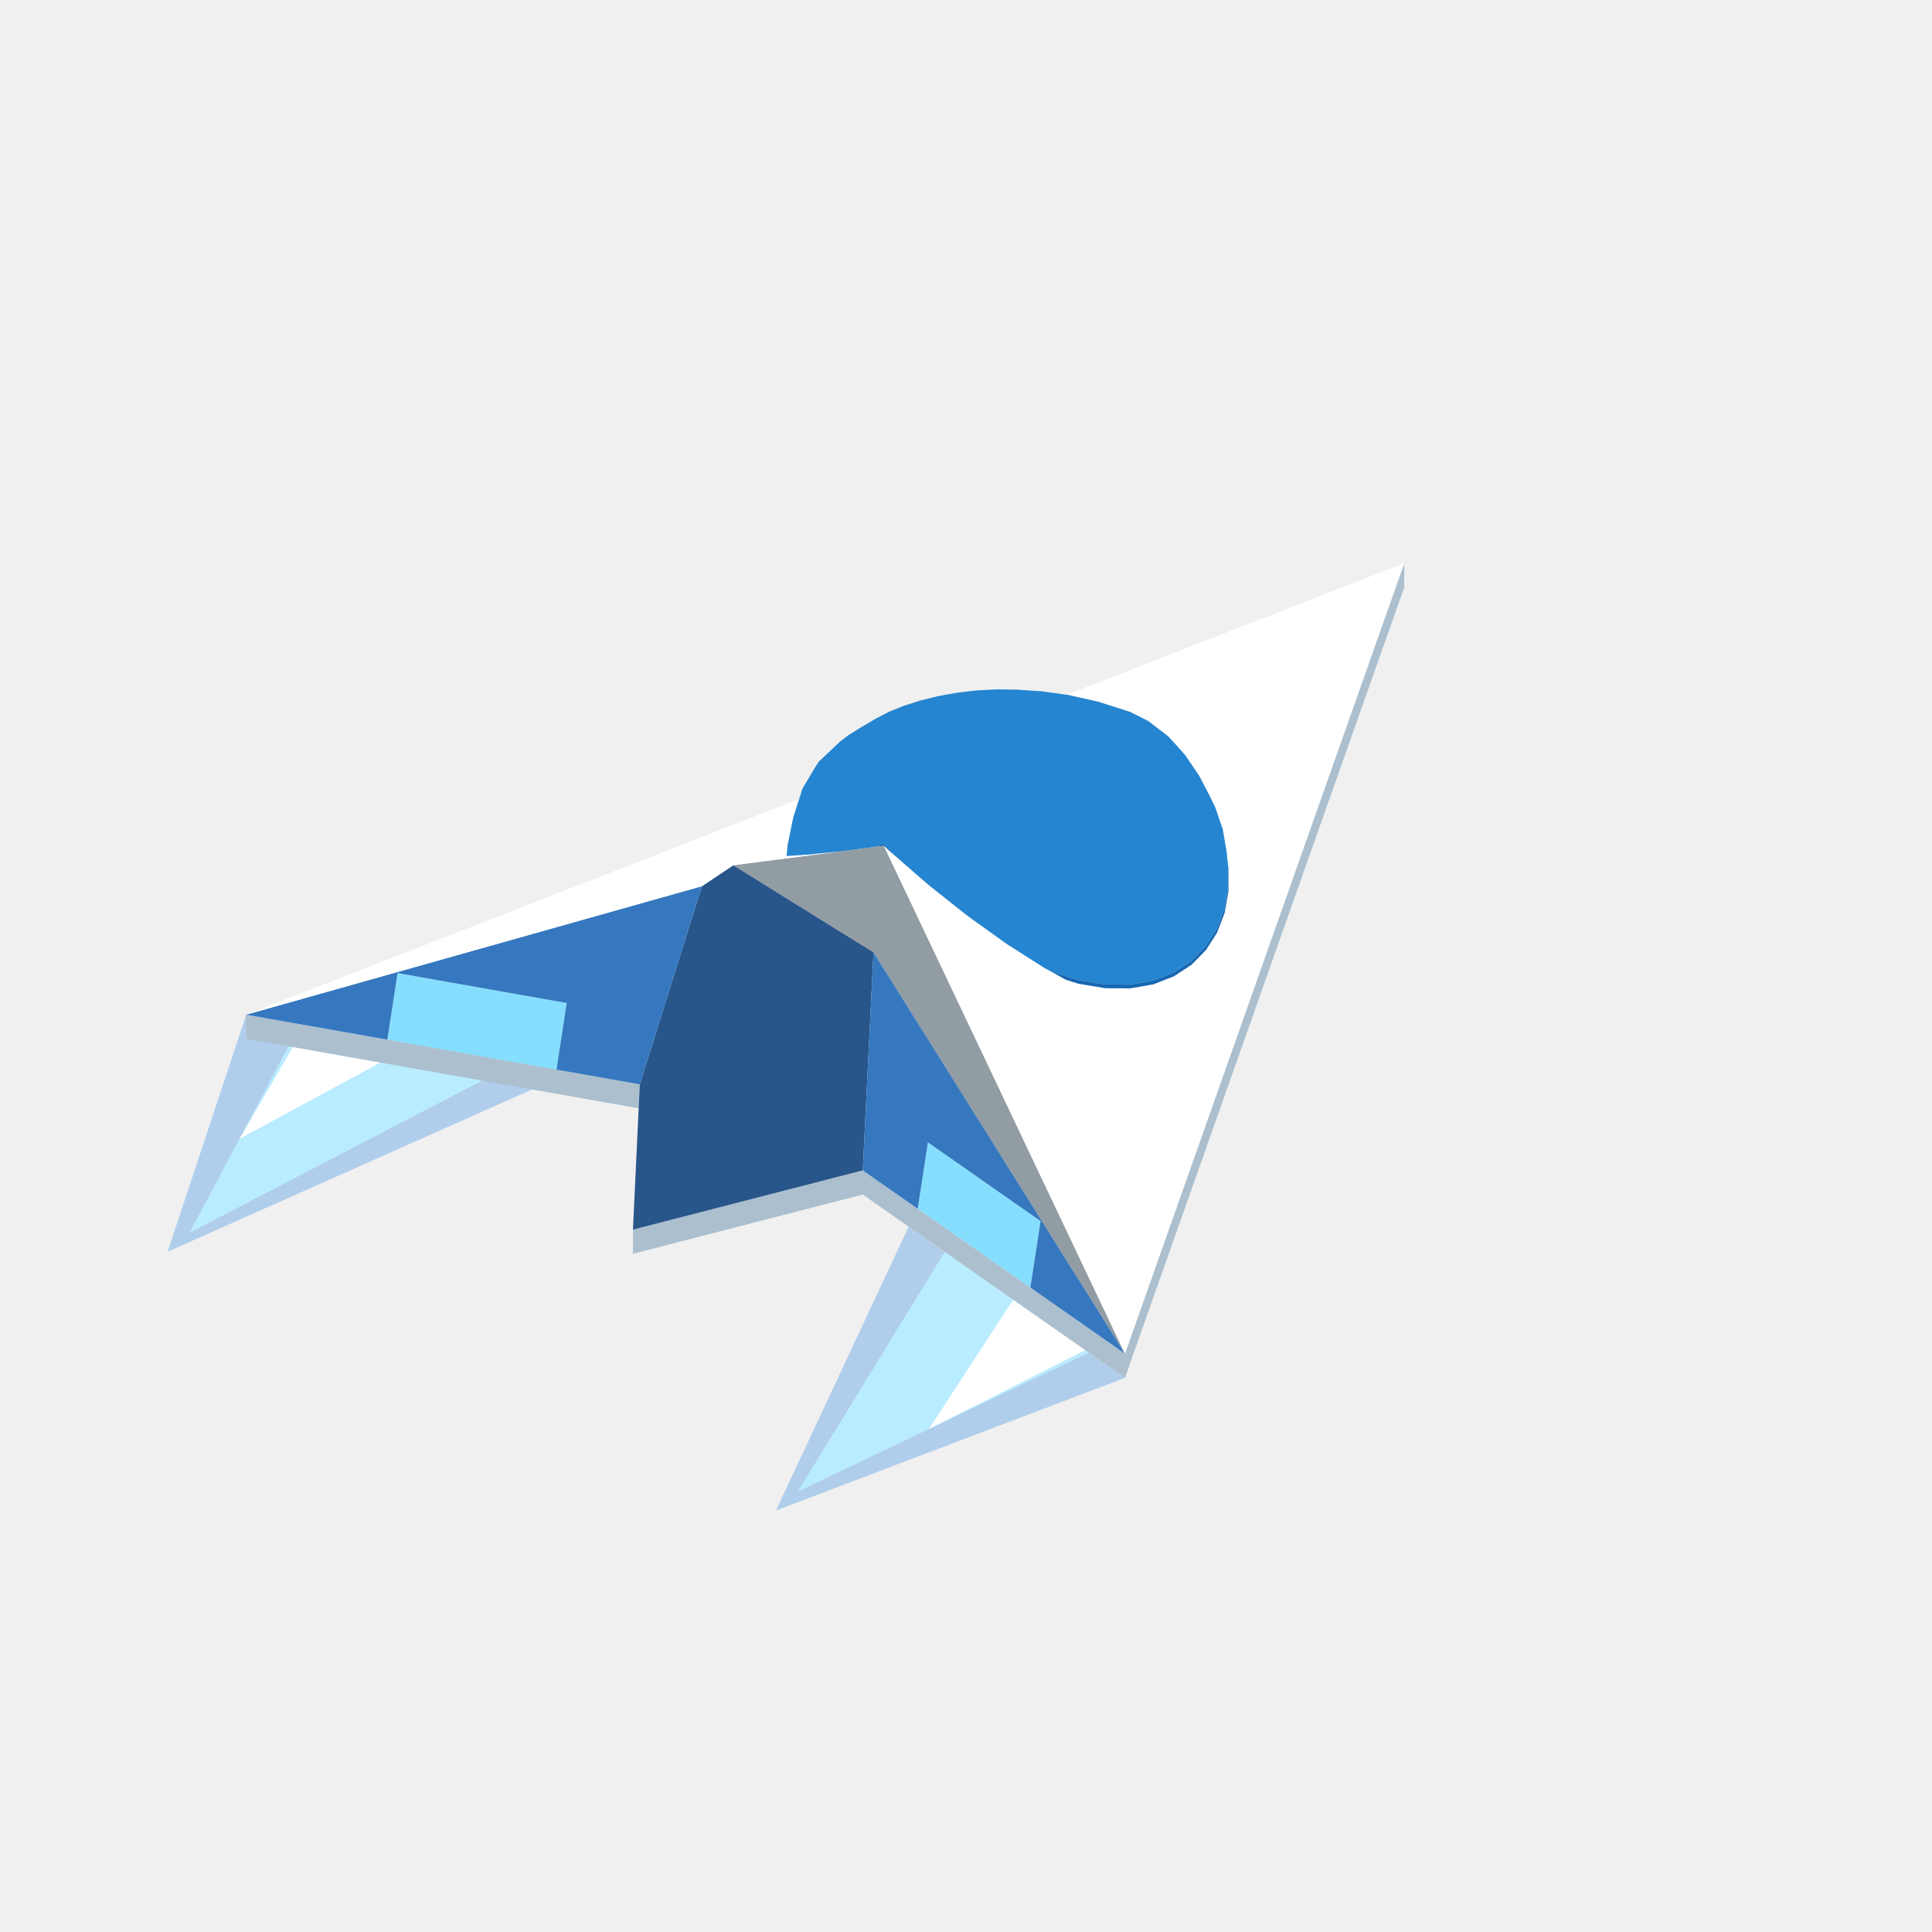
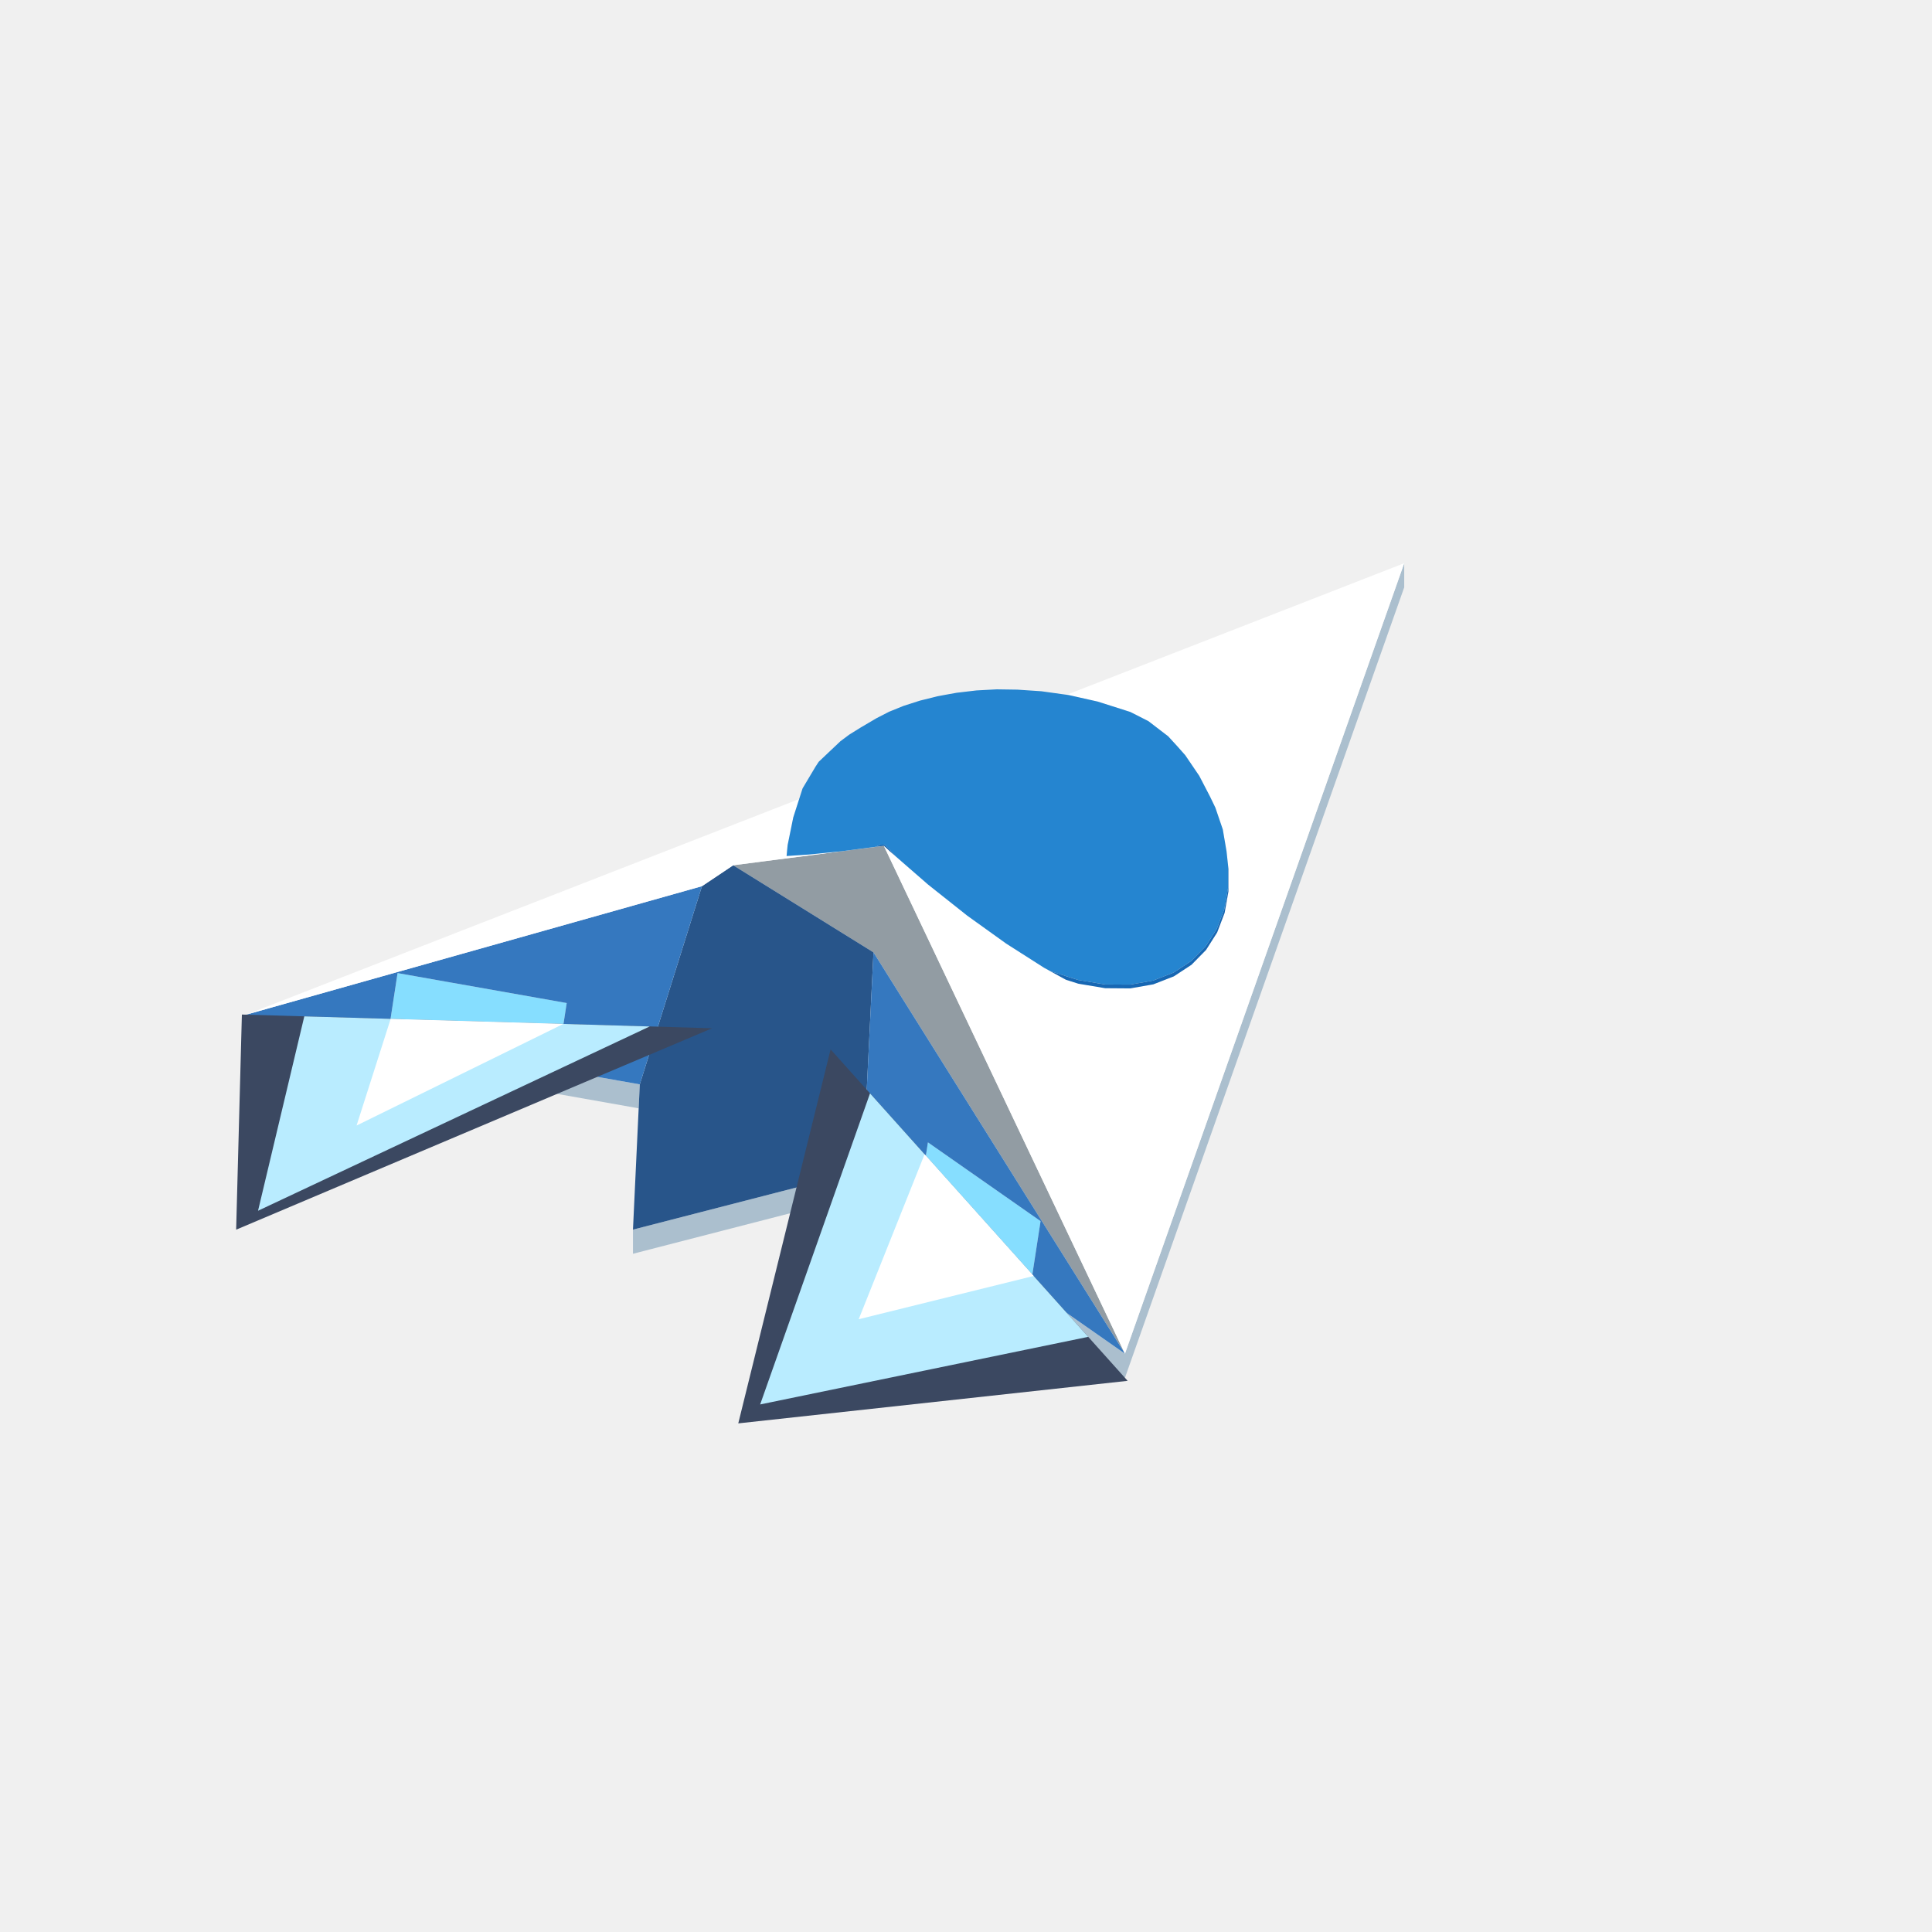
<svg xmlns="http://www.w3.org/2000/svg" width="96" height="96" viewBox="0 0 96 96">
-   <polygon points="12.232,50.418 8.333,62.195 28.37,53.274" fill="#70ace8" fill-opacity="0.5" />
-   <polygon points="14.922,50.894 9.421,61.254 25.68,52.798" fill="#b9ecff" fill-opacity="1" />
-   <polygon points="15.191,50.942 11.896,56.592 20.57,51.894" fill="#ffffff" fill-opacity="1" />
-   <polygon points="55.898,68.464 38.556,75.057 45.151,60.952" fill="#70ace8" fill-opacity="0.5" />
-   <polygon points="54.107,67.212 39.644,74.116 46.942,62.204" fill="#b9ecff" fill-opacity="1" />
-   <polygon points="53.928,67.087 46.153,71.009 50.345,64.583" fill="#ffffff" fill-opacity="1" />
  <path fill="#86deff" d="M45.6,60.065L45.617,59.96L45.755,59.06L46.108,56.764L48.199,58.226L51.104,60.257L51.705,60.677L51.647,61.055L51.312,63.235L51.214,63.874L51.198,63.978L45.625,60.081ZM27.668,53.036L27.651,53.149L19.262,51.663L19.247,51.66L19.264,51.548L19.697,48.73L19.755,48.352L20.658,48.512L28.159,49.84Z" />
  <path fill="#abbfce" d="M42.871,59.356L31.452,62.299L31.452,61.099L42.871,58.156L45.6,60.065L45.625,60.081L51.198,63.978L55.898,67.264L69.774,27.986L69.774,29.186L55.898,68.464L51.032,65.062L45.434,61.148ZM19.067,52.829L12.232,51.618L12.232,50.418L19.247,51.66L19.262,51.663L27.651,53.149L31.791,53.882L31.735,55.072L27.472,54.317Z" />
  <path fill="#929ca3" d="M40.362,45.434L36.433,42.995L38.441,42.735L39.141,42.645L41.192,42.38L42.372,42.227L43.086,42.135L43.525,42.078L43.782,42.045L43.909,42.029L43.917,42.028L43.927,42.048L44.055,42.318L44.274,42.779L44.586,43.435L45.001,44.311L45.54,45.446L46.227,46.892L47.091,48.713L48.168,50.981L49.499,53.784L51.132,57.225L51.966,58.981L53.133,61.44L55.596,66.627L55.898,67.264L55.557,66.719L52.587,61.979L51.718,60.593L49.877,57.654L47.403,53.706L45.153,50.115L43.403,47.322L41.313,46.025Z" />
  <path fill="#28558a" d="M31.452,61.099L31.791,53.882L34.88,44.034L36.433,42.995L40.362,45.434L41.313,46.025L43.403,47.322L43.331,48.794L42.871,58.156Z" />
  <path fill="#3578bf" d="M12.232,50.418L19.764,48.295L31.856,44.886L32.219,44.784L34.88,44.034L31.791,53.882L27.651,53.149L27.668,53.036L28.159,49.84L20.658,48.512L20.643,48.509L19.755,48.352L19.698,48.724L19.264,51.548L19.247,51.66ZM51.198,63.978L51.214,63.874L51.312,63.235L51.647,61.055L51.652,61.024L51.705,60.677L51.154,60.292L51.104,60.257L48.199,58.226L46.108,56.764L45.755,59.06L45.617,59.96L45.6,60.065L44.685,59.425L42.871,58.156L42.876,58.044L43.044,54.622L43.097,53.545L43.292,49.581L43.329,48.83L43.331,48.794L43.403,47.322L45.153,50.115L46.74,52.648L47.403,53.706L49.877,57.654L51.718,60.593L51.822,60.759L52.587,61.979L54.507,65.043L55.557,66.719L55.769,67.058L55.898,67.264L55.847,67.228L55.456,66.955Z" />
  <path fill="#ffffff" d="M12.232,50.418L14.403,49.572L19.69,47.511L23.108,46.178L24.797,45.52L25.523,45.237L27.355,44.523L28.657,44.015L30.018,43.484L31.096,43.064L32.095,42.675L33.054,42.301L34.001,41.931L34.963,41.557L35.97,41.164L37.079,40.732L38.416,40.21L39.214,39.899L39.352,39.846L39.417,39.82L39.593,39.752L39.616,39.743L39.67,39.722L39.709,39.706L39.683,39.787L39.666,39.839L39.645,39.905L39.645,39.908L39.636,39.934L39.63,39.952L39.625,39.969L39.577,40.117L39.501,40.355L39.474,40.438L39.417,40.616L39.409,40.656L39.389,40.754L39.382,40.789L39.361,40.892L39.358,40.907L39.311,41.138L39.292,41.228L39.254,41.417L39.246,41.455L39.232,41.527L39.212,41.625L39.208,41.641L39.193,41.718L39.181,41.774L39.181,41.776L39.179,41.786L39.149,41.932L39.136,41.995L39.11,42.266L39.096,42.413L39.094,42.442L39.089,42.49L39.089,42.495L39.085,42.531L39.085,42.535L40.197,42.461L41.169,42.364L41.827,42.298L42.371,42.227L42.466,42.214L42.564,42.201L42.797,42.171L43.085,42.133L43.492,42.08L43.523,42.076L43.575,42.07L43.763,42.045L43.78,42.043L43.909,42.029L43.909,42.029L43.782,42.045L43.569,42.073L43.525,42.078L43.485,42.084L43.086,42.135L42.797,42.172L42.565,42.202L42.467,42.215L42.372,42.227L41.835,42.297L41.787,42.303L41.622,42.324L41.192,42.38L40.944,42.412L40,42.534L39.141,42.645L39.005,42.663L38.441,42.735L37.955,42.798L36.85,42.941L36.433,42.995L36.421,43.002L36.12,43.204L35.693,43.49L35.627,43.534L35.145,43.857L34.88,44.034L32.219,44.784L31.856,44.886L31.74,44.919L30.358,45.309L19.962,48.239L19.764,48.295ZM53.005,34.523L53.016,34.519L53.019,34.518L53.044,34.508L53.082,34.493L53.087,34.491L53.089,34.491L53.093,34.489L53.098,34.487L53.149,34.467L53.156,34.464L53.158,34.464L53.161,34.463L53.16,34.463L53.193,34.45L53.203,34.446L53.215,34.441L53.219,34.44L53.22,34.439L53.227,34.437L53.233,34.439L53.234,34.439L53.234,34.439L53.234,34.439L53.234,34.439L53.227,34.437L53.229,34.436L53.315,34.402L53.34,34.392L53.348,34.389L53.398,34.37L53.434,34.356L53.518,34.323L53.531,34.318L53.532,34.318L53.535,34.317L53.534,34.317L53.55,34.311L53.553,34.309L53.584,34.297L53.612,34.287L53.629,34.28L53.637,34.277L53.646,34.273L53.646,34.273L53.648,34.272L53.653,34.271L53.685,34.258L53.691,34.256L53.724,34.243L53.744,34.235L53.773,34.224L53.799,34.214L53.822,34.205L53.837,34.199L53.898,34.175L53.901,34.175L53.9,34.174L53.913,34.169L53.922,34.166L53.926,34.164L53.933,34.161L53.979,34.144L53.997,34.136L54.052,34.115L54.107,34.093L54.153,34.075L54.158,34.074L54.159,34.073L54.163,34.072L54.247,34.039L54.251,34.038L54.358,33.996L54.464,33.955L54.613,33.896L54.643,33.885L54.836,33.809L54.842,33.807L54.901,33.784L55.248,33.649L55.25,33.648L55.297,33.63L55.302,33.628L55.304,33.627L55.351,33.609L55.424,33.58L55.562,33.526L55.681,33.48L55.697,33.474L55.755,33.451L55.79,33.437L55.825,33.424L55.898,33.395L55.957,33.372L56.09,33.321L56.213,33.273L56.828,33.033L56.859,33.021L56.942,32.988L56.942,32.988L57.133,32.914L57.384,32.816L57.438,32.795L57.539,32.756L57.747,32.674L58.117,32.53L58.243,32.481L58.421,32.412L58.446,32.402L59.571,31.963L59.572,31.963L59.572,31.963L59.687,31.918L59.857,31.852L60.568,31.575L60.827,31.474L60.902,31.445L61.605,31.17L61.634,31.159L61.817,31.088L63.7,30.354L65.406,29.689L66.111,29.414L66.325,29.331L66.461,29.277L67.376,28.921L67.801,28.755L69.774,27.986L69.674,28.268L69.576,28.547L68.966,30.274L68.922,30.398L68.907,30.438L68.415,31.833L68.315,32.114L68.214,32.402L67.992,33.03L67.822,33.512L67.661,33.966L67.508,34.4L67.505,34.408L67.449,34.566L67.188,35.305L66.962,35.946L66.856,36.245L66.817,36.355L66.807,36.383L66.794,36.42L66.662,36.795L66.638,36.861L66.538,37.145L66.501,37.25L66.454,37.383L66.448,37.4L66.431,37.449L66.405,37.522L66.299,37.822L66.283,37.867L66.263,37.925L66.175,38.172L66.16,38.215L66.153,38.234L66.099,38.387L66.093,38.405L66.07,38.469L66.052,38.52L66.051,38.525L66.046,38.537L66.043,38.536L66.046,38.537L66.045,38.54L66.038,38.562L65.994,38.686L65.982,38.719L65.905,38.938L65.814,39.195L65.785,39.276L65.769,39.322L65.752,39.37L65.693,39.538L65.668,39.609L65.664,39.62L65.663,39.621L65.629,39.718L65.621,39.741L65.597,39.809L65.596,39.813L65.504,40.074L65.491,40.109L65.49,40.112L65.486,40.124L65.43,40.281L65.42,40.309L65.37,40.451L65.318,40.599L65.315,40.608L65.248,40.797L65.245,40.806L65.242,40.813L65.236,40.831L65.204,40.922L65.175,41.004L65.137,41.111L65.135,41.116L65.109,41.189L65.092,41.239L65.091,41.242L65.085,41.257L64.968,41.591L64.936,41.681L64.896,41.793L64.886,41.822L64.879,41.841L64.864,41.884L64.811,42.035L64.761,42.177L64.757,42.188L64.753,42.197L64.744,42.224L64.743,42.226L64.733,42.254L64.731,42.259L64.709,42.323L64.696,42.36L64.684,42.394L64.657,42.471L64.633,42.537L64.596,42.644L64.566,42.728L64.543,42.793L64.536,42.813L64.532,42.823L64.42,43.142L64.419,43.142L64.413,43.159L64.411,43.167L64.403,43.188L64.374,43.271L64.34,43.367L64.317,43.433L64.31,43.451L64.281,43.535L64.277,43.546L64.261,43.591L64.248,43.627L64.239,43.652L64.2,43.764L64.176,43.831L64.157,43.886L64.111,44.015L64.102,44.041L64.071,44.129L64.069,44.133L64.06,44.16L64.041,44.214L64.027,44.254L64.022,44.268L64.004,44.319L63.976,44.398L63.935,44.513L63.933,44.519L63.916,44.569L63.858,44.731L63.854,44.744L63.834,44.798L63.783,44.944L63.776,44.964L63.771,44.978L63.719,45.123L63.7,45.178L63.691,45.203L63.67,45.264L63.622,45.399L63.622,45.399L63.595,45.476L63.59,45.491L63.588,45.495L63.572,45.542L63.552,45.598L63.549,45.607L63.509,45.72L63.494,45.761L63.487,45.781L63.459,45.86L63.453,45.877L63.439,45.919L63.43,45.942L63.393,46.047L63.341,46.196L63.337,46.208L63.331,46.222L63.328,46.231L63.327,46.236L63.303,46.303L63.24,46.479L63.234,46.497L63.202,46.588L63.155,46.721L63.151,46.733L63.066,46.974L63.062,46.986L63.048,47.026L63.009,47.135L62.997,47.168L62.977,47.226L62.964,47.263L62.928,47.363L62.928,47.364L62.917,47.396L62.891,47.468L62.883,47.492L62.872,47.524L62.867,47.535L62.844,47.602L62.839,47.616L62.811,47.695L62.8,47.728L62.784,47.771L62.747,47.877L62.735,47.91L62.686,48.05L62.659,48.126L62.635,48.192L62.608,48.27L62.605,48.277L62.566,48.389L62.491,48.601L62.466,48.672L62.459,48.691L62.444,48.735L62.404,48.848L62.395,48.874L62.341,49.027L62.287,49.178L62.254,49.271L62.212,49.39L62.193,49.445L62.178,49.487L62.158,49.542L62.145,49.58L62.025,49.919L61.976,50.06L61.927,50.197L61.915,50.231L61.89,50.303L61.876,50.342L61.825,50.485L61.825,50.485L61.74,50.726L61.705,50.827L61.665,50.94L61.622,51.06L61.546,51.277L61.446,51.559L61.394,51.706L61.379,51.748L61.369,51.778L61.339,51.861L61.324,51.904L61.257,52.093L61.193,52.276L61.165,52.355L61.055,52.665L61.046,52.691L61.04,52.707L60.973,52.897L60.968,52.912L60.946,52.974L60.889,53.136L60.852,53.24L60.816,53.342L60.779,53.448L60.706,53.653L60.687,53.708L60.666,53.768L60.532,54.146L60.504,54.224L60.479,54.296L60.206,55.071L60.203,55.077L59.927,55.858L59.901,55.934L59.819,56.164L59.749,56.364L59.738,56.394L59.567,56.878L59.48,57.124L59.285,57.675L59.229,57.834L59.206,57.899L59,58.483L58.963,58.588L58.785,59.092L58.767,59.141L58.329,60.383L58.191,60.772L58.024,61.246L57.941,61.48L57.938,61.489L57.819,61.826L57.655,62.29L57.299,63.296L56.737,64.888L56.331,66.037L55.898,67.264L55.794,67.046L55.692,66.83L55.639,66.718L55.596,66.627L53.133,61.44L51.966,58.981L51.132,57.225L49.499,53.784L48.168,50.981L47.091,48.713L46.712,47.915L46.227,46.892L46.178,46.788L45.743,45.873L45.725,45.835L45.54,45.446L45.333,45.008L45.001,44.311L44.984,44.275L44.679,43.633L44.669,43.611L44.586,43.435L44.581,43.425L44.449,43.148L44.404,43.052L44.274,42.779L44.185,42.592L44.066,42.34L44.055,42.318L43.998,42.198L43.994,42.189L43.927,42.048L43.917,42.028L44.001,42.097L44.101,42.191L44.222,42.305L44.307,42.379L44.45,42.503L44.51,42.555L44.65,42.677L44.941,42.931L45.008,42.989L45.179,43.139L45.308,43.25L45.51,43.426L46.113,43.951L46.176,44.001L46.218,44.034L46.334,44.127L46.425,44.199L46.509,44.266L47.322,44.911L47.357,44.938L47.472,45.03L47.578,45.114L47.694,45.206L47.882,45.355L47.899,45.369L48.055,45.493L48.711,45.964L48.841,46.057L48.88,46.085L49.193,46.309L49.275,46.369L49.32,46.401L49.995,46.885L50.763,47.375L50.791,47.393L50.894,47.459L51.171,47.635L51.881,48.088L52.201,48.264L52.264,48.299L52.801,48.593L52.901,48.648L52.967,48.684L53.047,48.709L53.566,48.874L53.584,48.88L53.793,48.915L54.83,49.089L54.832,49.089L54.916,49.103L55.898,49.11L55.99,49.111L56.005,49.111L56.165,49.112L57.309,48.911L58.329,48.514L58.924,48.123L59.206,47.938L59.927,47.203L60.479,46.335L60.852,45.357L61.04,44.297L61.04,44.083L61.04,43.179L61.022,43.01L61.022,43.002L61.01,42.894L60.995,42.757L60.983,42.64L60.971,42.533L60.949,42.329L60.948,42.32L60.946,42.303L60.897,42.016L60.886,41.95L60.883,41.932L60.852,41.754L60.835,41.651L60.826,41.6L60.823,41.584L60.824,41.585L60.824,41.584L60.823,41.583L60.802,41.46L60.792,41.4L60.76,41.214L60.713,41.077L60.683,40.989L60.68,40.979L60.674,40.964L60.666,40.938L60.664,40.935L60.642,40.87L60.613,40.783L60.611,40.778L60.578,40.681L60.564,40.639L60.496,40.441L60.488,40.418L60.479,40.391L60.468,40.358L60.454,40.318L60.451,40.308L60.413,40.196L60.39,40.129L60.317,39.979L60.294,39.931L60.291,39.925L60.246,39.832L60.203,39.742L60.199,39.733L60.178,39.69L60.172,39.678L60.123,39.577L60.094,39.521L60.074,39.481L60.033,39.402L59.98,39.302L59.963,39.268L59.929,39.202L59.927,39.2L59.907,39.16L59.906,39.159L59.888,39.123L59.88,39.108L59.837,39.026L59.793,38.941L59.762,38.881L59.723,38.806L59.703,38.769L59.687,38.737L59.684,38.731L59.632,38.632L59.59,38.551L59.58,38.535L59.572,38.523L59.567,38.516L59.513,38.437L59.492,38.406L59.489,38.403L59.482,38.391L59.45,38.345L59.438,38.327L59.414,38.292L59.347,38.193L59.285,38.102L59.279,38.092L59.24,38.035L59.206,37.986L59.205,37.984L59.202,37.979L59.184,37.954L59.183,37.951L59.162,37.921L59.147,37.899L59.076,37.794L59.068,37.782L59.045,37.748L59.027,37.721L58.931,37.58L58.919,37.562L58.901,37.536L58.895,37.527L58.895,37.527L58.894,37.526L58.868,37.497L58.834,37.458L58.811,37.432L58.767,37.383L58.761,37.376L58.66,37.262L58.628,37.225L58.606,37.201L58.562,37.151L58.509,37.091L58.387,36.958L58.378,36.948L58.346,36.913L58.339,36.906L58.329,36.894L58.276,36.837L58.249,36.807L58.234,36.79L58.192,36.745L58.093,36.636L58.071,36.612L58.055,36.596L58.046,36.586L58.032,36.575L57.903,36.476L57.897,36.471L57.876,36.455L57.855,36.439L57.819,36.411L57.714,36.331L57.703,36.323L57.687,36.311L57.682,36.306L57.669,36.297L57.636,36.271L57.591,36.237L57.588,36.234L57.566,36.218L57.44,36.122L57.432,36.115L57.357,36.058L57.339,36.044L57.316,36.026L57.296,36.011L57.228,35.959L57.192,35.931L57.112,35.87L57.072,35.84L57.061,35.831L57.04,35.821L57.031,35.816L57.019,35.81L57.004,35.802L56.964,35.782L56.912,35.756L56.911,35.755L56.909,35.754L56.863,35.731L56.781,35.689L56.737,35.667L56.6,35.597L56.581,35.587L56.524,35.559L56.503,35.548L56.478,35.535L56.441,35.516L56.357,35.474L56.345,35.468L56.332,35.461L56.289,35.439L56.232,35.41L56.165,35.376L56.152,35.372L56.147,35.371L56.137,35.367L56.109,35.359L56.07,35.346L56.045,35.338L56.035,35.335L56.021,35.331L55.961,35.312L55.898,35.291L55.898,35.291L55.897,35.291L55.789,35.257L55.79,35.257L55.79,35.257L55.789,35.257L55.702,35.229L55.69,35.225L55.611,35.2L55.607,35.199L55.592,35.194L55.593,35.194L55.59,35.194L55.577,35.189L55.539,35.177L55.513,35.169L55.464,35.153L55.453,35.15L55.444,35.147L55.324,35.109L55.248,35.085L55.208,35.072L55.204,35.071L55.188,35.066L55.181,35.063L55.176,35.062L55.141,35.051L55.125,35.046L55.119,35.044L55.055,35.023L55.011,35.009L54.998,35.005L54.997,35.005L54.99,35.003L54.969,34.996L54.964,34.994L54.907,34.976L54.905,34.976L54.901,34.974L54.886,34.969L54.882,34.968L54.872,34.965L54.851,34.959L54.851,34.958L54.818,34.948L54.803,34.943L54.789,34.939L54.783,34.937L54.724,34.918L54.723,34.918L54.689,34.907L54.67,34.901L54.649,34.894L54.611,34.882L54.602,34.879L54.589,34.875L54.577,34.871L54.577,34.871L54.55,34.863L54.545,34.861L54.539,34.86L54.524,34.857L54.498,34.851L54.493,34.849L54.482,34.847L54.455,34.841L54.446,34.839L54.411,34.831L54.402,34.829L54.383,34.825L54.338,34.815L54.319,34.81L54.272,34.8L54.251,34.795L54.236,34.791L54.234,34.791L54.233,34.791L54.215,34.787L54.205,34.785L54.19,34.781L54.184,34.78L54.179,34.779L54.17,34.777L54.153,34.773L54.145,34.771L54.146,34.771L54.144,34.771L54.137,34.769L54.138,34.769L54.137,34.769L54.102,34.761L54.016,34.742L53.955,34.728L53.939,34.725L53.932,34.723L53.921,34.721L53.903,34.717L53.887,34.713L53.878,34.711L53.853,34.705L53.849,34.705L53.847,34.704L53.764,34.685L53.746,34.681L53.728,34.677L53.717,34.675L53.699,34.671L53.635,34.656L53.628,34.655L53.621,34.653L53.611,34.651L53.592,34.647L53.584,34.645L53.57,34.642L53.541,34.635L53.506,34.627L53.505,34.626L53.504,34.627L53.501,34.626L53.466,34.618L53.434,34.611L53.396,34.602L53.391,34.601L53.361,34.594L53.321,34.586L53.308,34.583L53.303,34.581L53.297,34.58L53.27,34.574L53.249,34.569L53.24,34.567L53.172,34.552L53.168,34.551L53.155,34.548L53.155,34.548L53.139,34.544L53.118,34.54L53.118,34.54L53.118,34.54L53.11,34.538L53.059,34.531L53.057,34.53L53.055,34.53L53.048,34.529L53.03,34.527ZM59.797,38.547L59.796,38.545L59.794,38.544ZM59.8,38.549L59.799,38.549L59.797,38.547ZM58.964,37.589L58.963,37.588L58.965,37.59ZM58.963,37.587L58.964,37.589L58.965,37.589Z" />
  <path fill="#2585d0" d="M43.999,42.002L43.998,42.001L43.953,41.984L43.933,41.976L43.919,41.971L43.91,41.967L43.884,41.971L43.844,41.972L43.763,41.968L43.516,42.071L43.508,42.074L43.492,42.08L43.129,42.128L43.085,42.133L42.984,42.147L42.797,42.171L42.564,42.201L42.466,42.214L42.371,42.227L42.322,42.233L42.192,42.25L41.827,42.298L41.787,42.302L41.713,42.309L41.391,42.341L41.169,42.364L40.969,42.384L40.929,42.388L40.772,42.404L40.744,42.406L40.72,42.409L40.244,42.457L40.228,42.458L40.197,42.461L40.155,42.464L39.853,42.484L39.693,42.495L39.69,42.495L39.675,42.496L39.322,42.519L39.316,42.52L39.298,42.521L39.123,42.532L39.113,42.533L39.098,42.534L39.096,42.534L39.085,42.535L39.11,42.266L39.136,41.995L39.212,41.625L39.246,41.455L39.254,41.417L39.417,40.616L39.879,39.176L40.516,38.106L40.679,37.855L40.852,37.691L41.006,37.545L41.154,37.404L41.315,37.252L41.491,37.086L41.761,36.83L42.198,36.504L42.273,36.457L42.542,36.29L42.77,36.148L42.846,36.104L43.16,35.919L43.346,35.81L43.535,35.698L43.561,35.683L44.181,35.365L44.902,35.073L45.576,34.857L45.711,34.814L45.876,34.773L46.309,34.666L46.512,34.615L46.594,34.595L46.91,34.536L47.074,34.506L47.536,34.423L47.886,34.382L47.91,34.379L48.521,34.307L49.532,34.253L50.551,34.268L51.747,34.348L53.11,34.538L54.545,34.861L55.898,35.291L56.021,35.331L56.149,35.371L56.178,35.386L56.218,35.406L56.289,35.439L56.781,35.689L56.909,35.754L57.061,35.831L58.046,36.586L58.509,37.091L58.894,37.526L59.59,38.551L59.793,38.941L60.123,39.577L60.39,40.129L60.76,41.214L60.946,42.303L61.022,43.002L61.022,43.216L61.022,44.118L60.988,44.315L60.88,44.919L60.835,45.176L60.768,45.353L60.463,46.152L60.365,46.306L59.912,47.019L59.786,47.147L59.193,47.752L59.041,47.852L58.316,48.328L57.475,48.656L57.298,48.725L56.355,48.89L56.156,48.925L55.898,48.924L55.129,48.919L54.909,48.918L53.815,48.734L53.579,48.696L53.337,48.621L52.192,48.259L52.188,48.257L52.187,48.256L51.912,48.105L51.881,48.088L50.76,47.373L50.73,47.354L50.376,47.128L50.202,47.017L49.995,46.885L49.323,46.403L49.32,46.401L48.841,46.057L48.711,45.964L48.658,45.925L48.524,45.83L48.055,45.493L47.899,45.369L47.882,45.355L47.472,45.03L47.357,44.938L46.509,44.266L46.425,44.199L46.328,44.122L46.273,44.078L46.113,43.951L45.51,43.426L45.308,43.25L45.179,43.139L45.008,42.989L44.51,42.555L44.38,42.41L44.102,42.099L44.033,42.045L44.008,42.019Z" />
  <path fill="#1767b3" d="M43.998,42.001L43.999,42.002L44.001,42.005L44.008,42.019L44.033,42.045L44.102,42.099L44.38,42.41L44.51,42.555L44.222,42.305L44.001,42.097L43.917,42.028L43.909,42.029L43.78,42.043L43.763,42.045L43.575,42.07L43.523,42.076L43.492,42.08L43.508,42.074L43.516,42.071L43.763,41.968L43.844,41.972L43.884,41.971L43.91,41.967L43.919,41.971L43.933,41.976L43.953,41.984ZM56.021,35.331L56.165,35.376L56.289,35.439L56.218,35.406L56.178,35.386L56.149,35.371ZM61.022,44.118L61.022,43.216L61.022,43.002L61.04,43.179L61.04,44.083L61.04,44.297L60.852,45.357L60.479,46.335L59.927,47.203L59.206,47.938L58.329,48.514L57.309,48.911L56.165,49.112L55.898,49.11L54.916,49.103L53.584,48.88L53.047,48.709L52.967,48.684L52.819,48.603L52.738,48.559L52.654,48.513L52.192,48.259L53.337,48.621L53.579,48.696L53.815,48.734L54.909,48.918L55.129,48.919L55.898,48.924L56.156,48.925L56.355,48.89L57.298,48.725L57.475,48.656L58.316,48.328L59.041,47.852L59.193,47.752L59.786,47.147L59.912,47.019L60.365,46.306L60.463,46.152L60.768,45.353L60.835,45.176L60.88,44.919L60.988,44.315Z" />
+   <polygon points="12.019,50.412 11.734,61.102 35.385,51.094" fill="#3b4861" fill-opacity="1" />
+   <polygon points="15.121,50.502 12.822,60.161 32.283,51.004" fill="#b9ecff" fill-opacity="1" />
+   <polygon points="19.411,50.628 17.718,55.927 27.993,50.878" fill="#ffffff" fill-opacity="1" />
+   <polygon points="56.032,68.613 36.684,70.727 41.272,52.143" fill="#3b4861" fill-opacity="1" />
+   <polygon points="54.073,66.427 37.772,69.786 43.231,54.329" fill="#b9ecff" fill-opacity="1" />
+   <polygon points="51.362,63.402 42.668,65.552 45.942,57.354" fill="#ffffff" fill-opacity="1" />
</svg>
